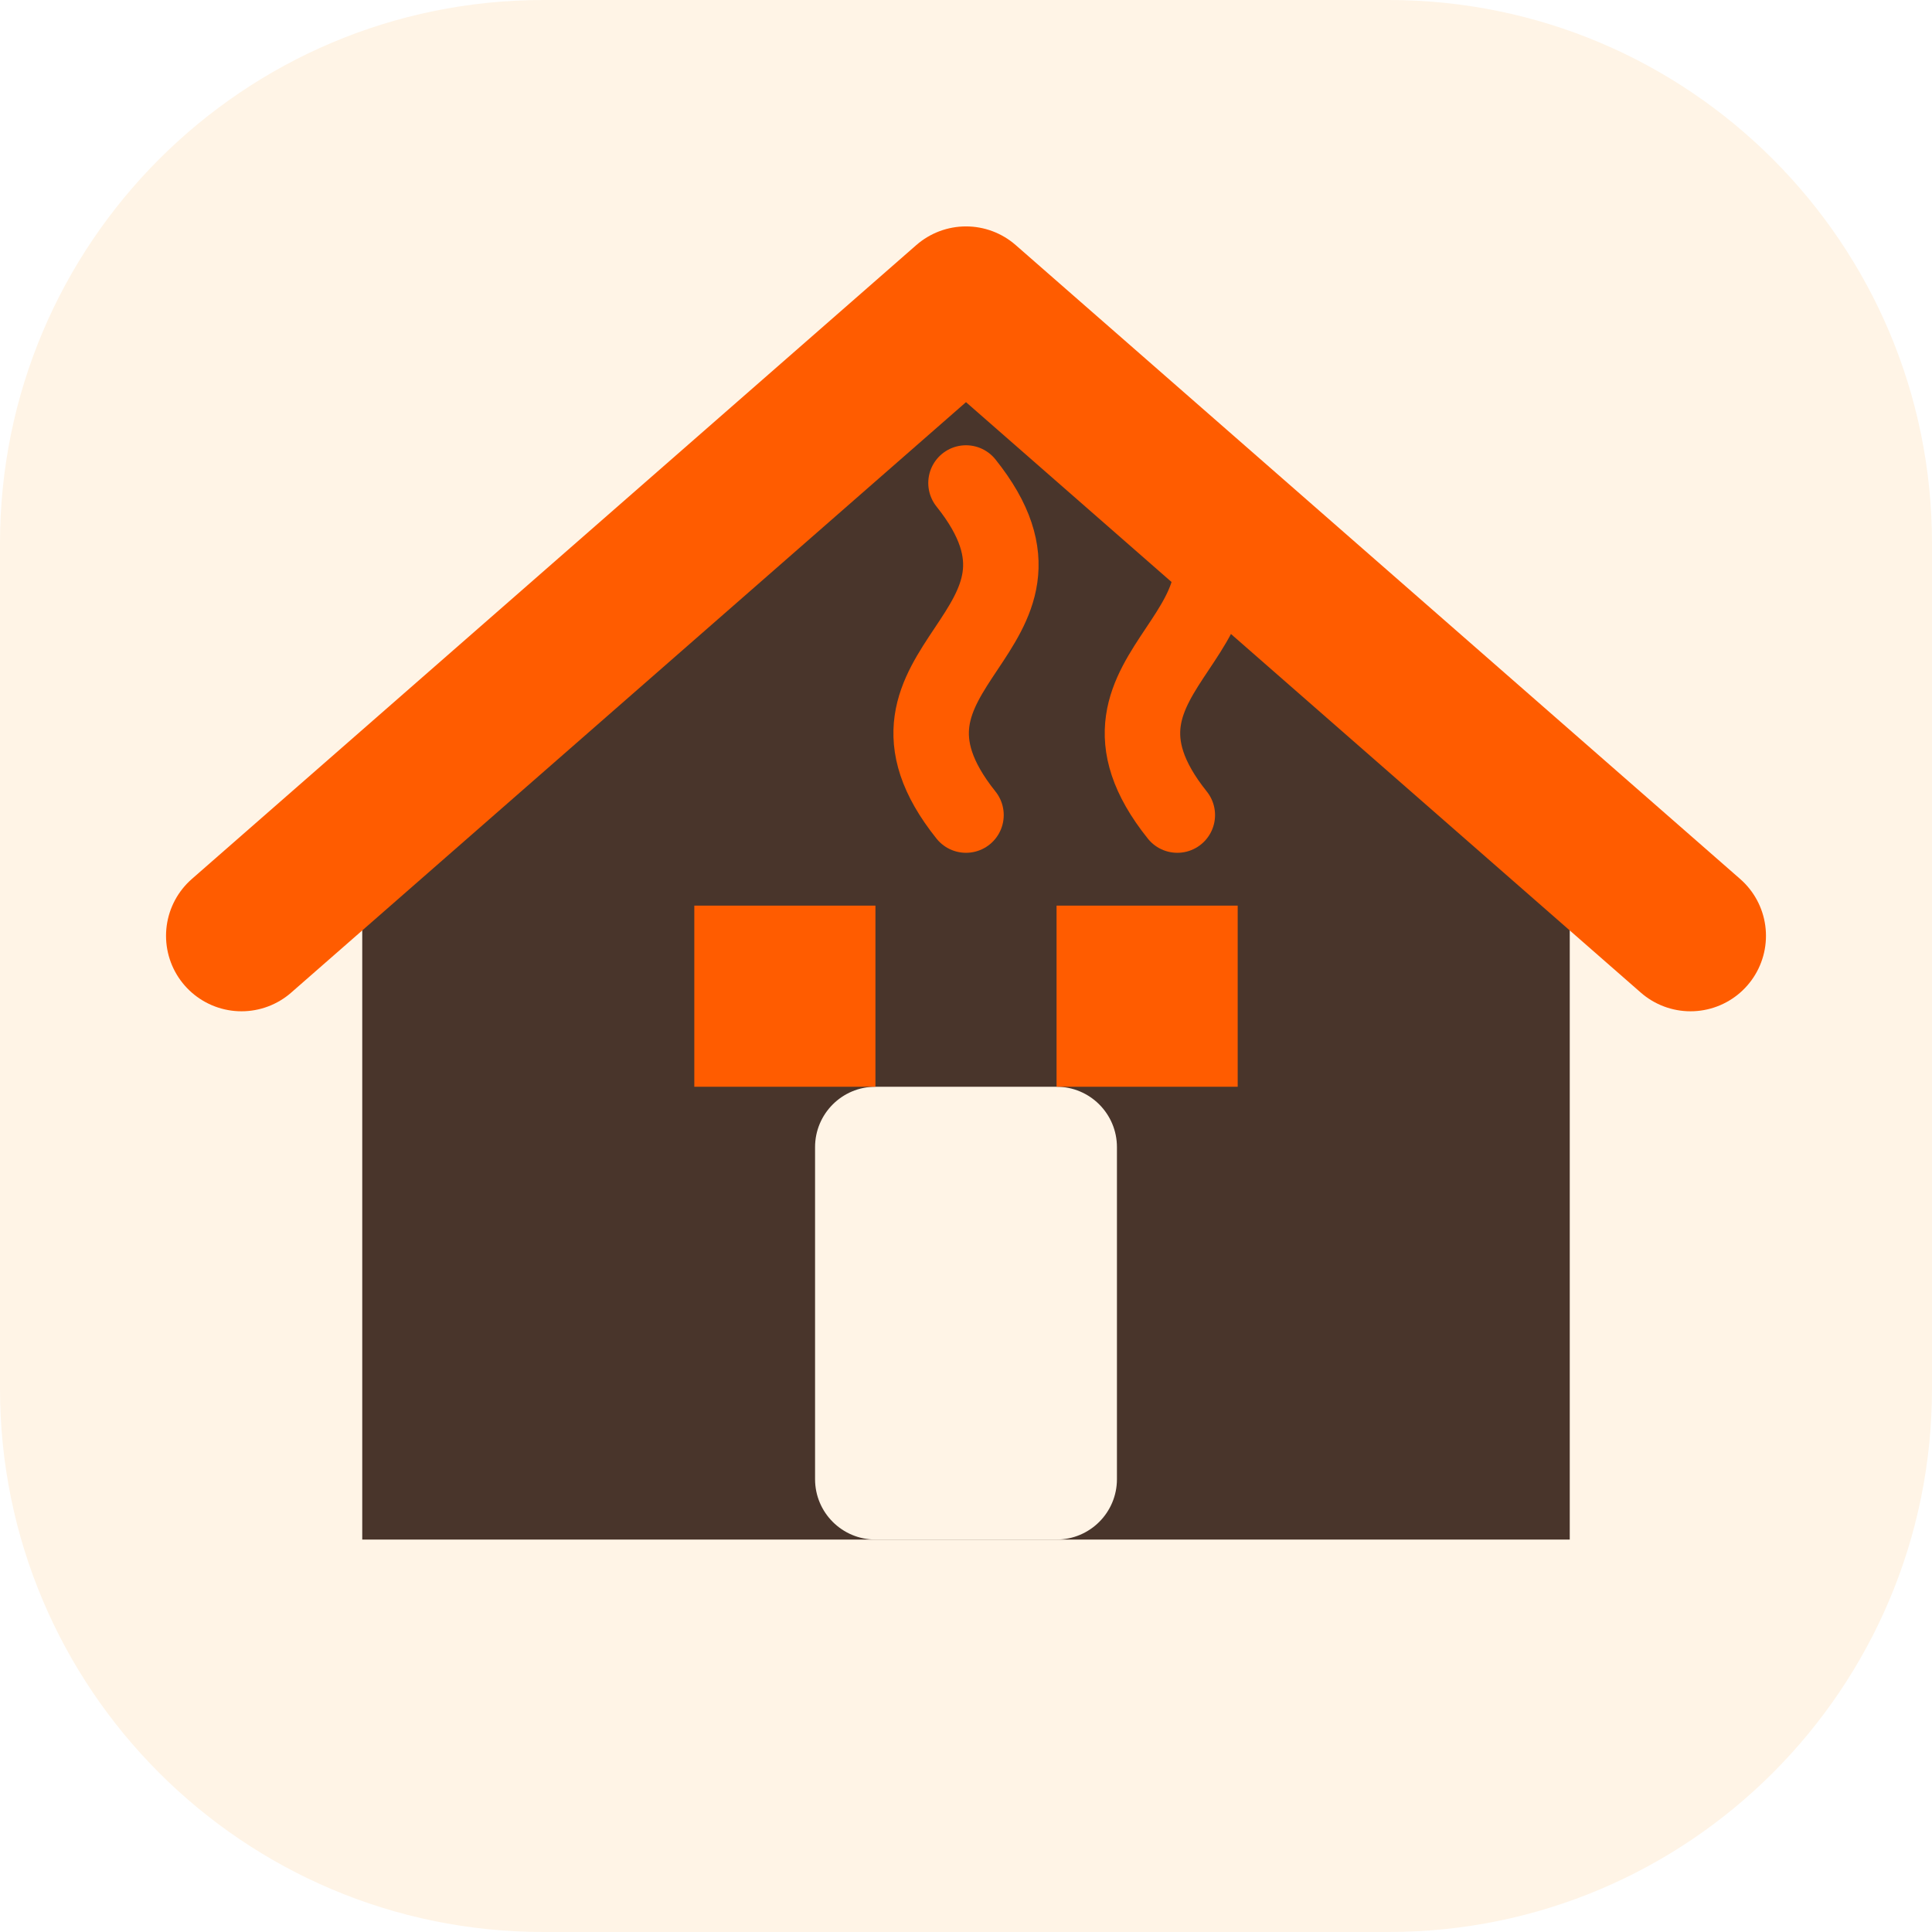
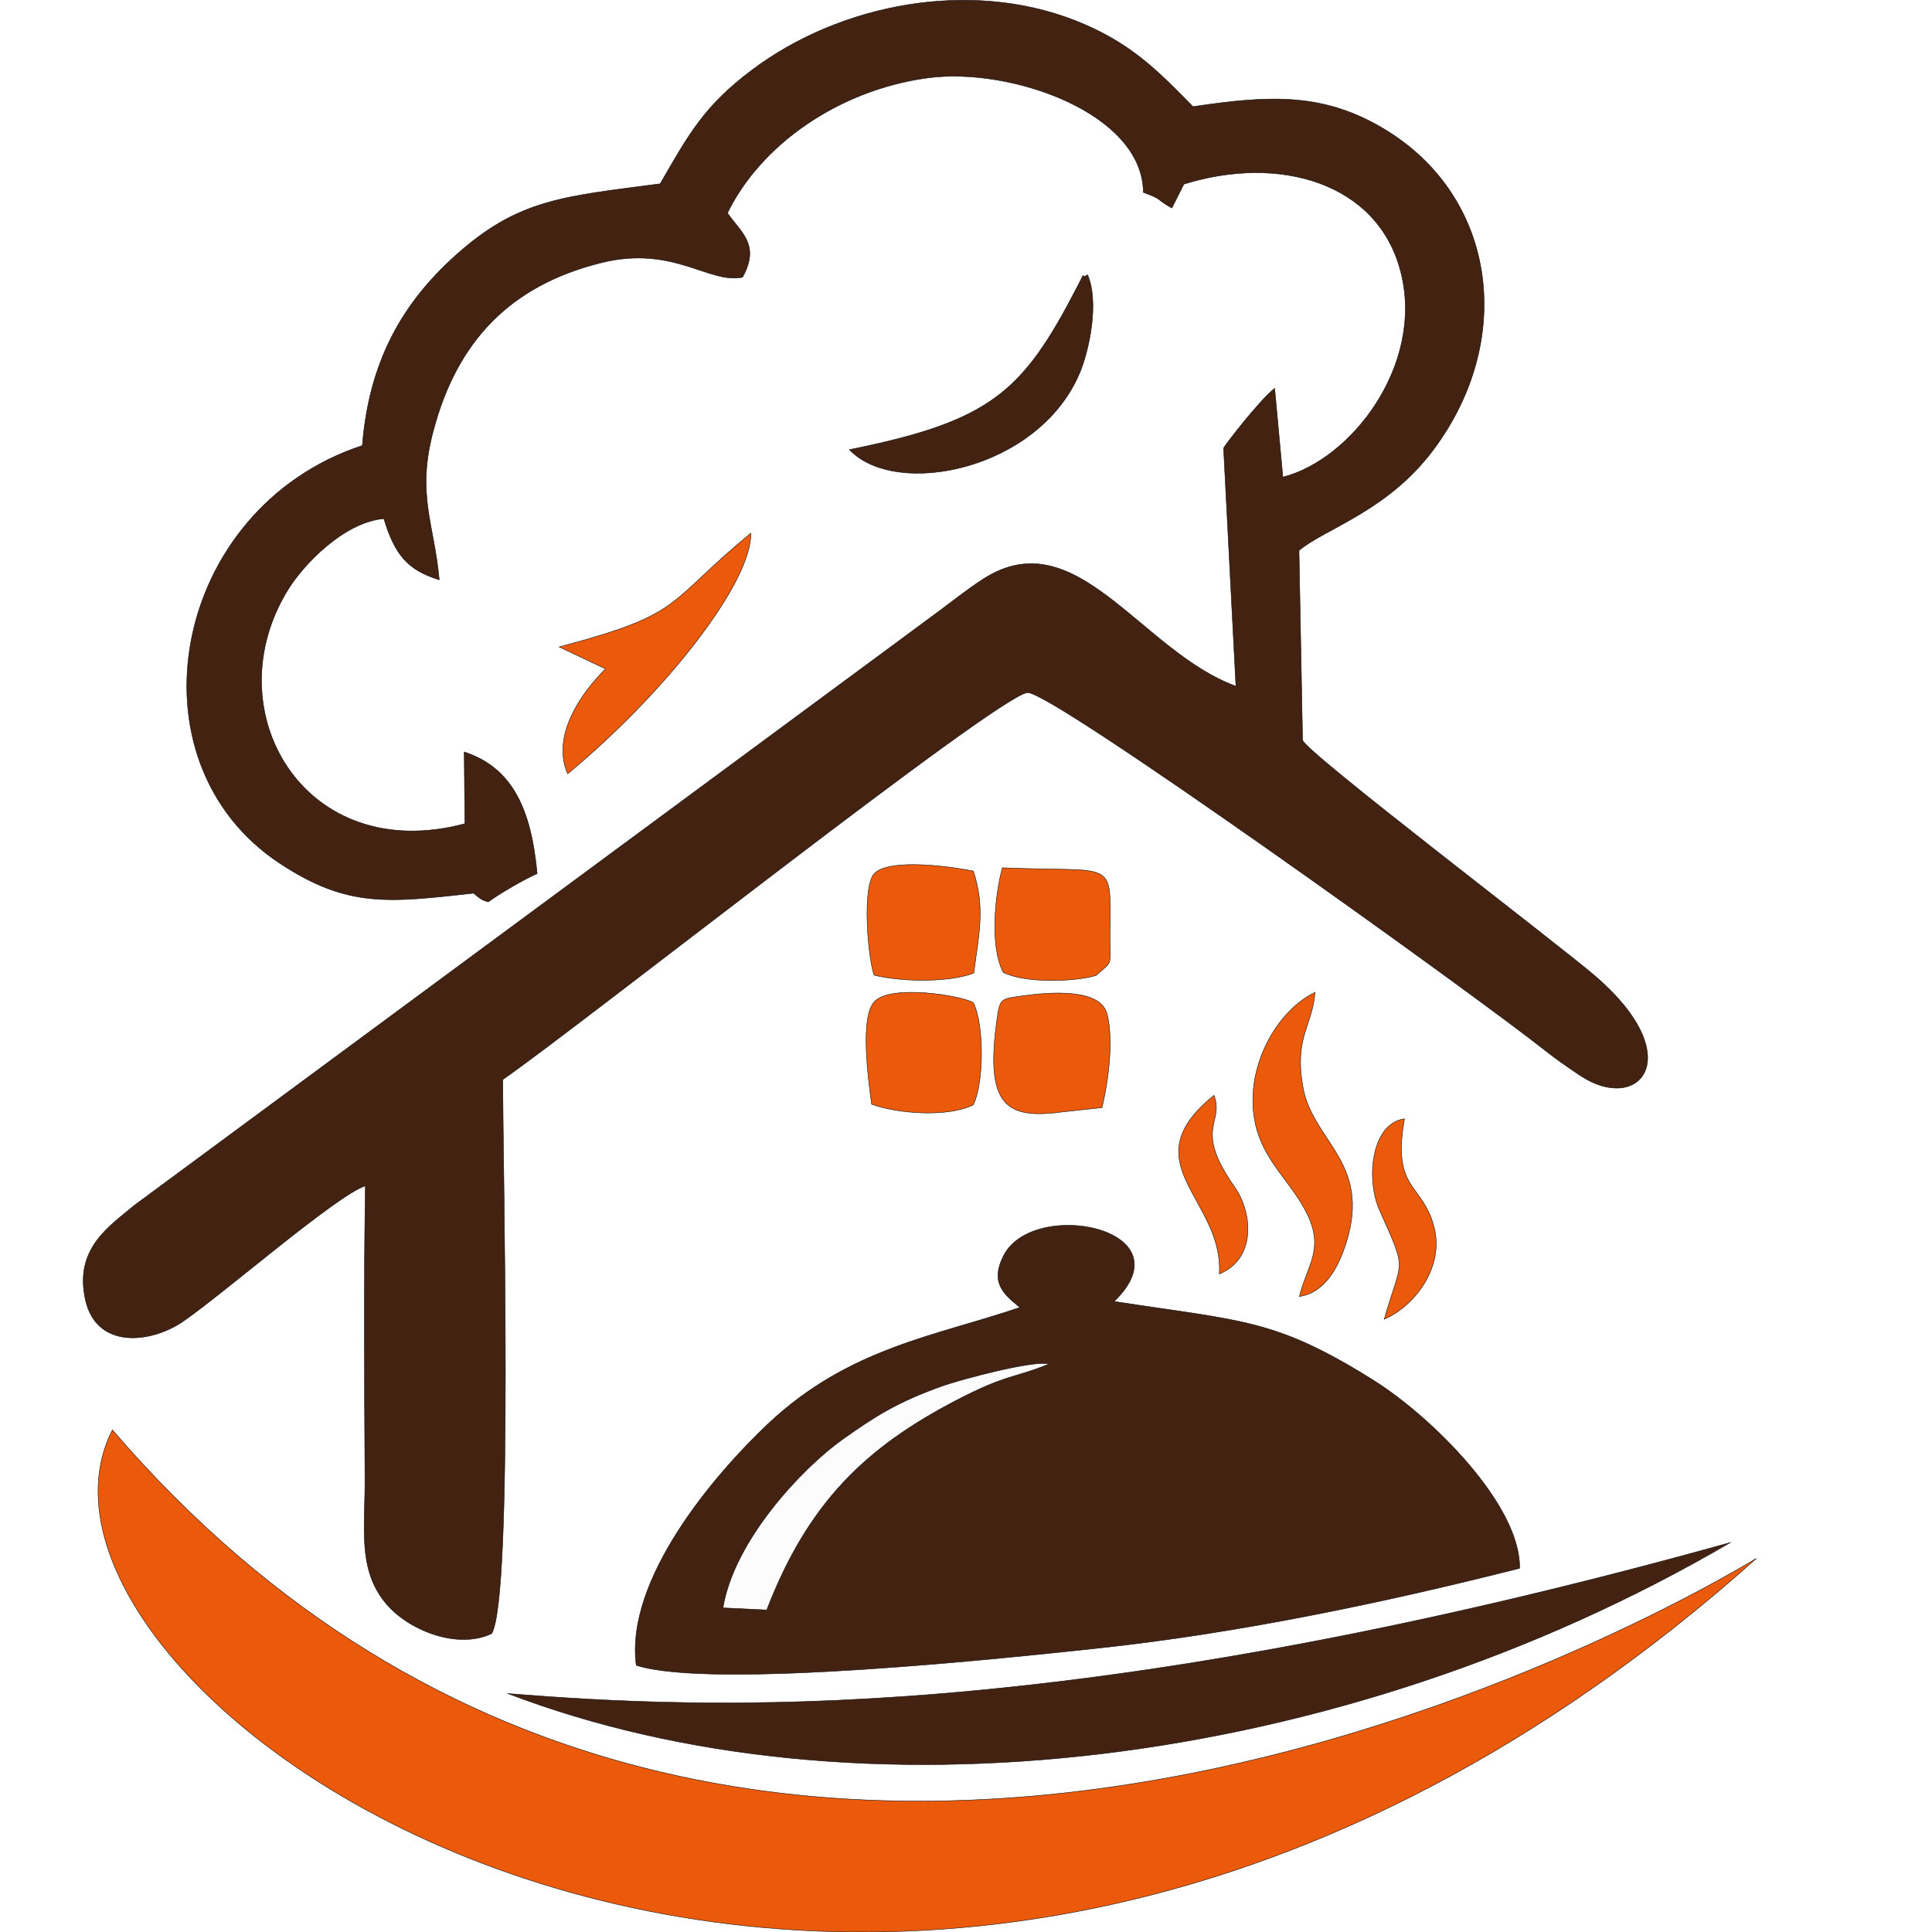
- <svg xmlns="http://www.w3.org/2000/svg" viewBox="0 0 64 64">
-   <rect width="64" height="64" rx="18" fill="#fff4e6" />
-   <path d="M12 30 32 13l20 17v21H12z" fill="#49352b" />
-   <path d="M8 31 32 10l24 21" fill="none" stroke="#ff5c00" stroke-width="5" stroke-linecap="round" stroke-linejoin="round" />
-   <rect x="27" y="36" width="10" height="15" rx="2" fill="#fff4e6" />
-   <path d="M23 30h6v6h-6zm12 0h6v6h-6z" fill="#ff5c00" />
-   <path d="M32 27c-4-5 4-6 0-11m7 11c-4-5 4-6 0-11" fill="none" stroke="#ff5c00" stroke-width="2.5" stroke-linecap="round" />
+ <svg xmlns="http://www.w3.org/2000/svg" width="64" height="64" viewBox="0 0 20000 21880">
+   <style>.str0{stroke:#040407;stroke-width:4.88;stroke-miterlimit:22.926}.fil3{fill:#EA5A0A}.fil1{fill:#FCFCFC}.fil0{fill:#432211}.fil2{fill:#432211}</style>
+   <path class="fil0 str0" d="M4812.89 19180.14c3938.72,1505.02 9417.03,877.56 13842.77,-1710.48 -7560.02,2104.89 -11628.33,1884.37 -13842.77,1710.48z" />
+   <g>
+     <path class="fil0 str0" d="M10609.78 14806.79c-936.24,321.11 -1931.43,451.05 -2850.78,1317.69 -617.59,582.19 -1622.49,1767.83 -1493.51,2735.4 859.72,276.84 4228.31,-86.4 5245.98,-195.83 1604.29,-172.51 3267.69,-525.14 4758.12,-903.07 14.33,-716.46 -1000.59,-1720.22 -1659.66,-2132.36 -1111.96,-695.34 -1468.38,-663.99 -2932.17,-889.68 850.47,-825.57 -920.9,-1181.03 -1254.31,-514.66 -156.5,312.8 16.03,440.34 186.34,582.51z" />
+     <path class="fil1 str0" d="M7247.89 18209.32l495.32 23.79c471.86,-1225.34 1130.31,-1843.53 2139.04,-2370.2 586.04,-305.97 662.53,-252.53 1056.69,-415.3 -165.37,-48.05 -1001.08,174.29 -1219.83,253.38 -501.64,181.36 -740.03,333.61 -1109.94,594.95 -464.39,328.08 -1237.48,1152.28 -1361.28,1913.38z" />
+   </g>
+   <path class="fil0 str0" d="M6536.56 2081.26c-1096.38,145.04 -1602.64,169.83 -2316.42,810.41 -610.66,548.04 -981.26,1209.41 -1056.67,2154.09 -2159.79,709.67 -2699.87,3579.17 -922.76,4739.64 754.9,492.96 1205.94,439.38 2182.47,330.42 68.12,55.28 84.96,76.45 166.72,98.43 117.72,-88.11 404.33,-255.41 553.31,-320.59 -66.42,-723.97 -277.8,-1199.52 -825.93,-1377.87l7.14 812.46c-1825.36,488.19 -2855.34,-1295.01 -1993.83,-2663.87 172.42,-273.97 622.23,-749.15 1076.6,-790.8 121.69,402.36 263.73,581.75 627.35,692.77 -57.17,-636.7 -258.69,-956.39 -69.86,-1677 268.31,-1023.95 871.68,-1656.88 1904.89,-1913.81 815.6,-202.83 1219.55,243.39 1599.42,164.48 205.85,-368.67 -20.1,-510.24 -170.69,-727.25 373.8,-768.09 1254.49,-1395.03 2273.46,-1531.1 927.56,-123.87 2428.92,393.45 2436.61,1297.15 237.08,87.63 126.03,67.48 322.94,177.35l136.35 -270.59c1063.21,-333.64 2199.87,-29.73 2458.21,1002.04 263.11,1050.78 -565.23,2119.7 -1337.41,2315.16l-92.57 -1004.94c-174.84,136.53 -571.73,653.69 -578.94,676.49l139.82 2696.65c-1077.91,-393.42 -1808.57,-1890.32 -2858.81,-1215.28 -186.78,120.05 -344.37,248.71 -516.57,375.42l-9100.89 6719.83c-278.84,235.69 -685.46,487 -552.02,1075.12 125.05,551.15 736.51,494.75 1112.49,233.74 474.65,-329.5 1730.17,-1423.15 2057.1,-1530.04 -18.88,1098.25 -10.41,2215.08 -4.99,3314.5 2.75,558.6 -84.51,1022.74 231.97,1408.26 257.45,313.61 819.03,531.05 1202.67,348.22 249.48,-402.33 123.57,-5362.36 126.82,-6274.97 864.83,-599.31 5596.58,-4343.73 5940.62,-4381.83 262.3,-29.04 5068.38,3420.15 5863.76,4052.88 109.61,87.2 248.16,184.57 398.27,284.37 663.59,441.18 1238.2,-205.09 170.37,-1125.56 -423.81,-365.33 -3295.57,-2548.53 -3315.82,-2673.84l-40.47 -2147.34c291.84,-247.19 996.31,-440.58 1517.19,-1133.97 934.45,-1243.93 723.1,-2851.27 -524.03,-3621.8 -708.33,-437.63 -1330.02,-399.9 -2193.87,-271.02 -400.19,-407.94 -712.05,-732.03 -1338.42,-976.66 -1198.36,-468.02 -2659.27,-186.75 -3653.94,560.16 -538.87,404.65 -711.67,716.48 -1041.63,1290.11z" />
+   <path class="fil2 str0" d="M8679.37 5092.19c523.05,555.15 2135.64,237.13 2605.24,-861.46 115.38,-269.93 224.6,-813.85 92.26,-1119.23 -90.89,65.93 -1.11,-88.59 -116.95,135.69 -619.5,1199.39 -980.92,1521.44 -2580.55,1845z" />
+   <path class="fil3 str0" d="M5918.11 7575.57c-264.49,258.25 -621.81,755.12 -428.88,1188.26 1123.65,-932.81 2088,-2178.04 2073.63,-2725.83 -986.17,813.78 -736.61,907.22 -2169.68,1288.42l524.94 249.14z" />
+   <path class="fil3 str0" d="M13775.89 14682.78c300.43,-44.95 449.03,-351.64 530.39,-610.3 286.27,-910.21 -380.93,-1144.13 -490.5,-1761.75 -100.61,-567.08 105.6,-680.86 137.29,-1072.54 -516.58,250.23 -911.59,1083.11 -586.14,1745.57 137.42,279.71 338.15,458.47 483.93,738.83 219.12,421.42 9.84,607.59 -74.97,960.2z" />
+   <path class="fil3 str0" d="M11104.18 12591.15l436.16 -47.66c63.06,-260.64 136.67,-736.65 58.64,-1055.54 -74.2,-303.23 -661.26,-252.03 -970.64,-207.84 -237.98,34 -243.34,23.52 -278.69,274.35 -140.5,996.87 129.54,1121.82 754.53,1036.69z" />
+   <path class="fil3 str0" d="M8931.37 12505.41c295.66,108.11 864.31,150.73 1150.21,7.19 123.29,-243.64 126.29,-914.1 0,-1158.76 -154.67,-83.3 -912.42,-202.11 -1109.76,-19.22 -180.84,167.59 -76.76,894.97 -40.44,1170.8z" />
+   <path class="fil3 str0" d="M8958.98 11043.92c341.5,81.23 866.3,79.73 1129.06,-24.06 55.97,-430.37 132.64,-738.3 -4.84,-1154.79 -251.71,-51.55 -946.07,-147.84 -1119.69,26.5 -141.56,142.15 -77.1,939.07 -4.53,1152.35z" />
+   <path class="fil3 str0" d="M10421.78 11011.67c243.24,125.57 803.25,108.21 1049.57,36.17 197.01,-174.69 157.72,-93 159.27,-441.65 4.05,-905.51 95.42,-722.39 -1218.78,-778.5 -87.31,319 -141.55,898.75 9.93,1183.98z" />
+   <path class="fil3 str0" d="M14736.31 14940.46c335.43,-142.71 680.78,-580.55 566.5,-1036.88 -127.3,-508.31 -483.01,-413.41 -337.22,-1232.97 -368.84,49.42 -444.64,671.45 -280.39,1039.07 317.7,711.05 252.53,526.68 51.11,1230.78z" />
+   <path class="fil3 str0" d="M18951.99 17648.86c36.05,-32.15 -11282.54,7083.18 -18619.22,-1454.91 -1588.23,3119.83 8774.61,10235.74 18619.22,1454.91z" />
+   <path class="fil3 str0" d="M12869.15 14427.48c422.12,-173.63 375.82,-696.47 172.52,-985.54 -470.06,-668.35 -112.52,-718.44 -233.15,-1037.25 -956.39,772.06 109.72,1170.32 60.63,2022.79z" />
</svg>
